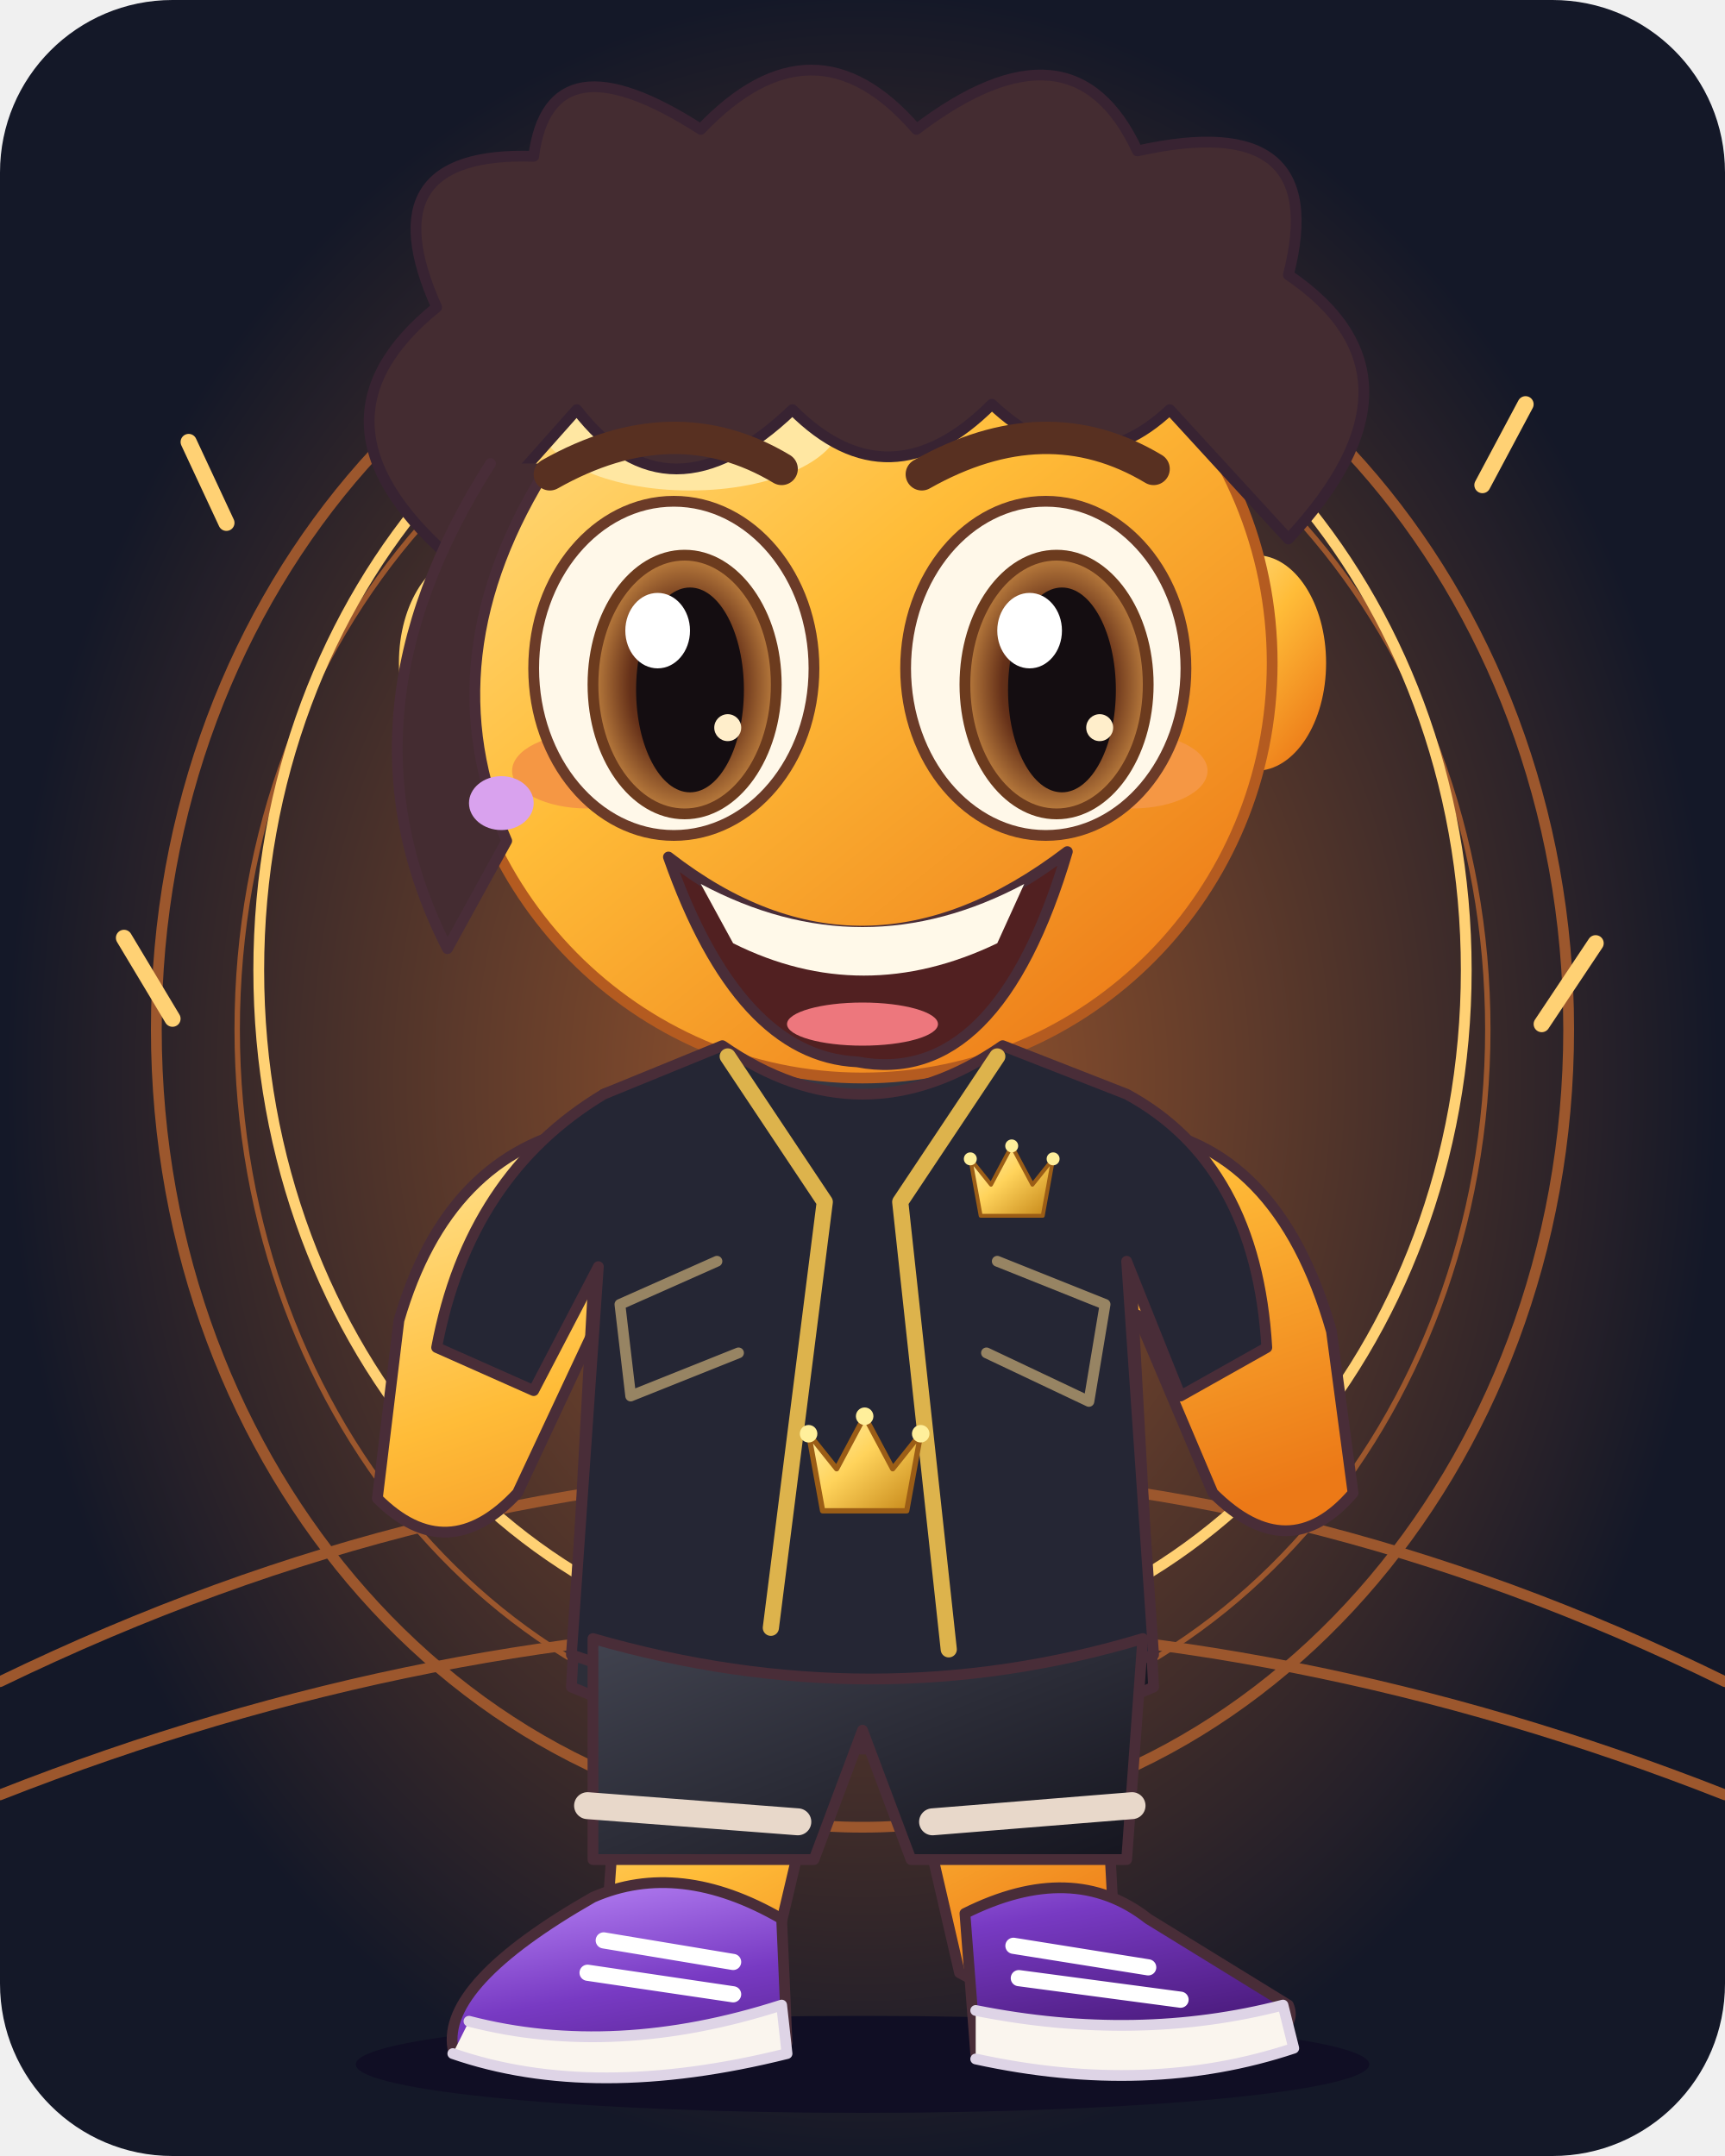
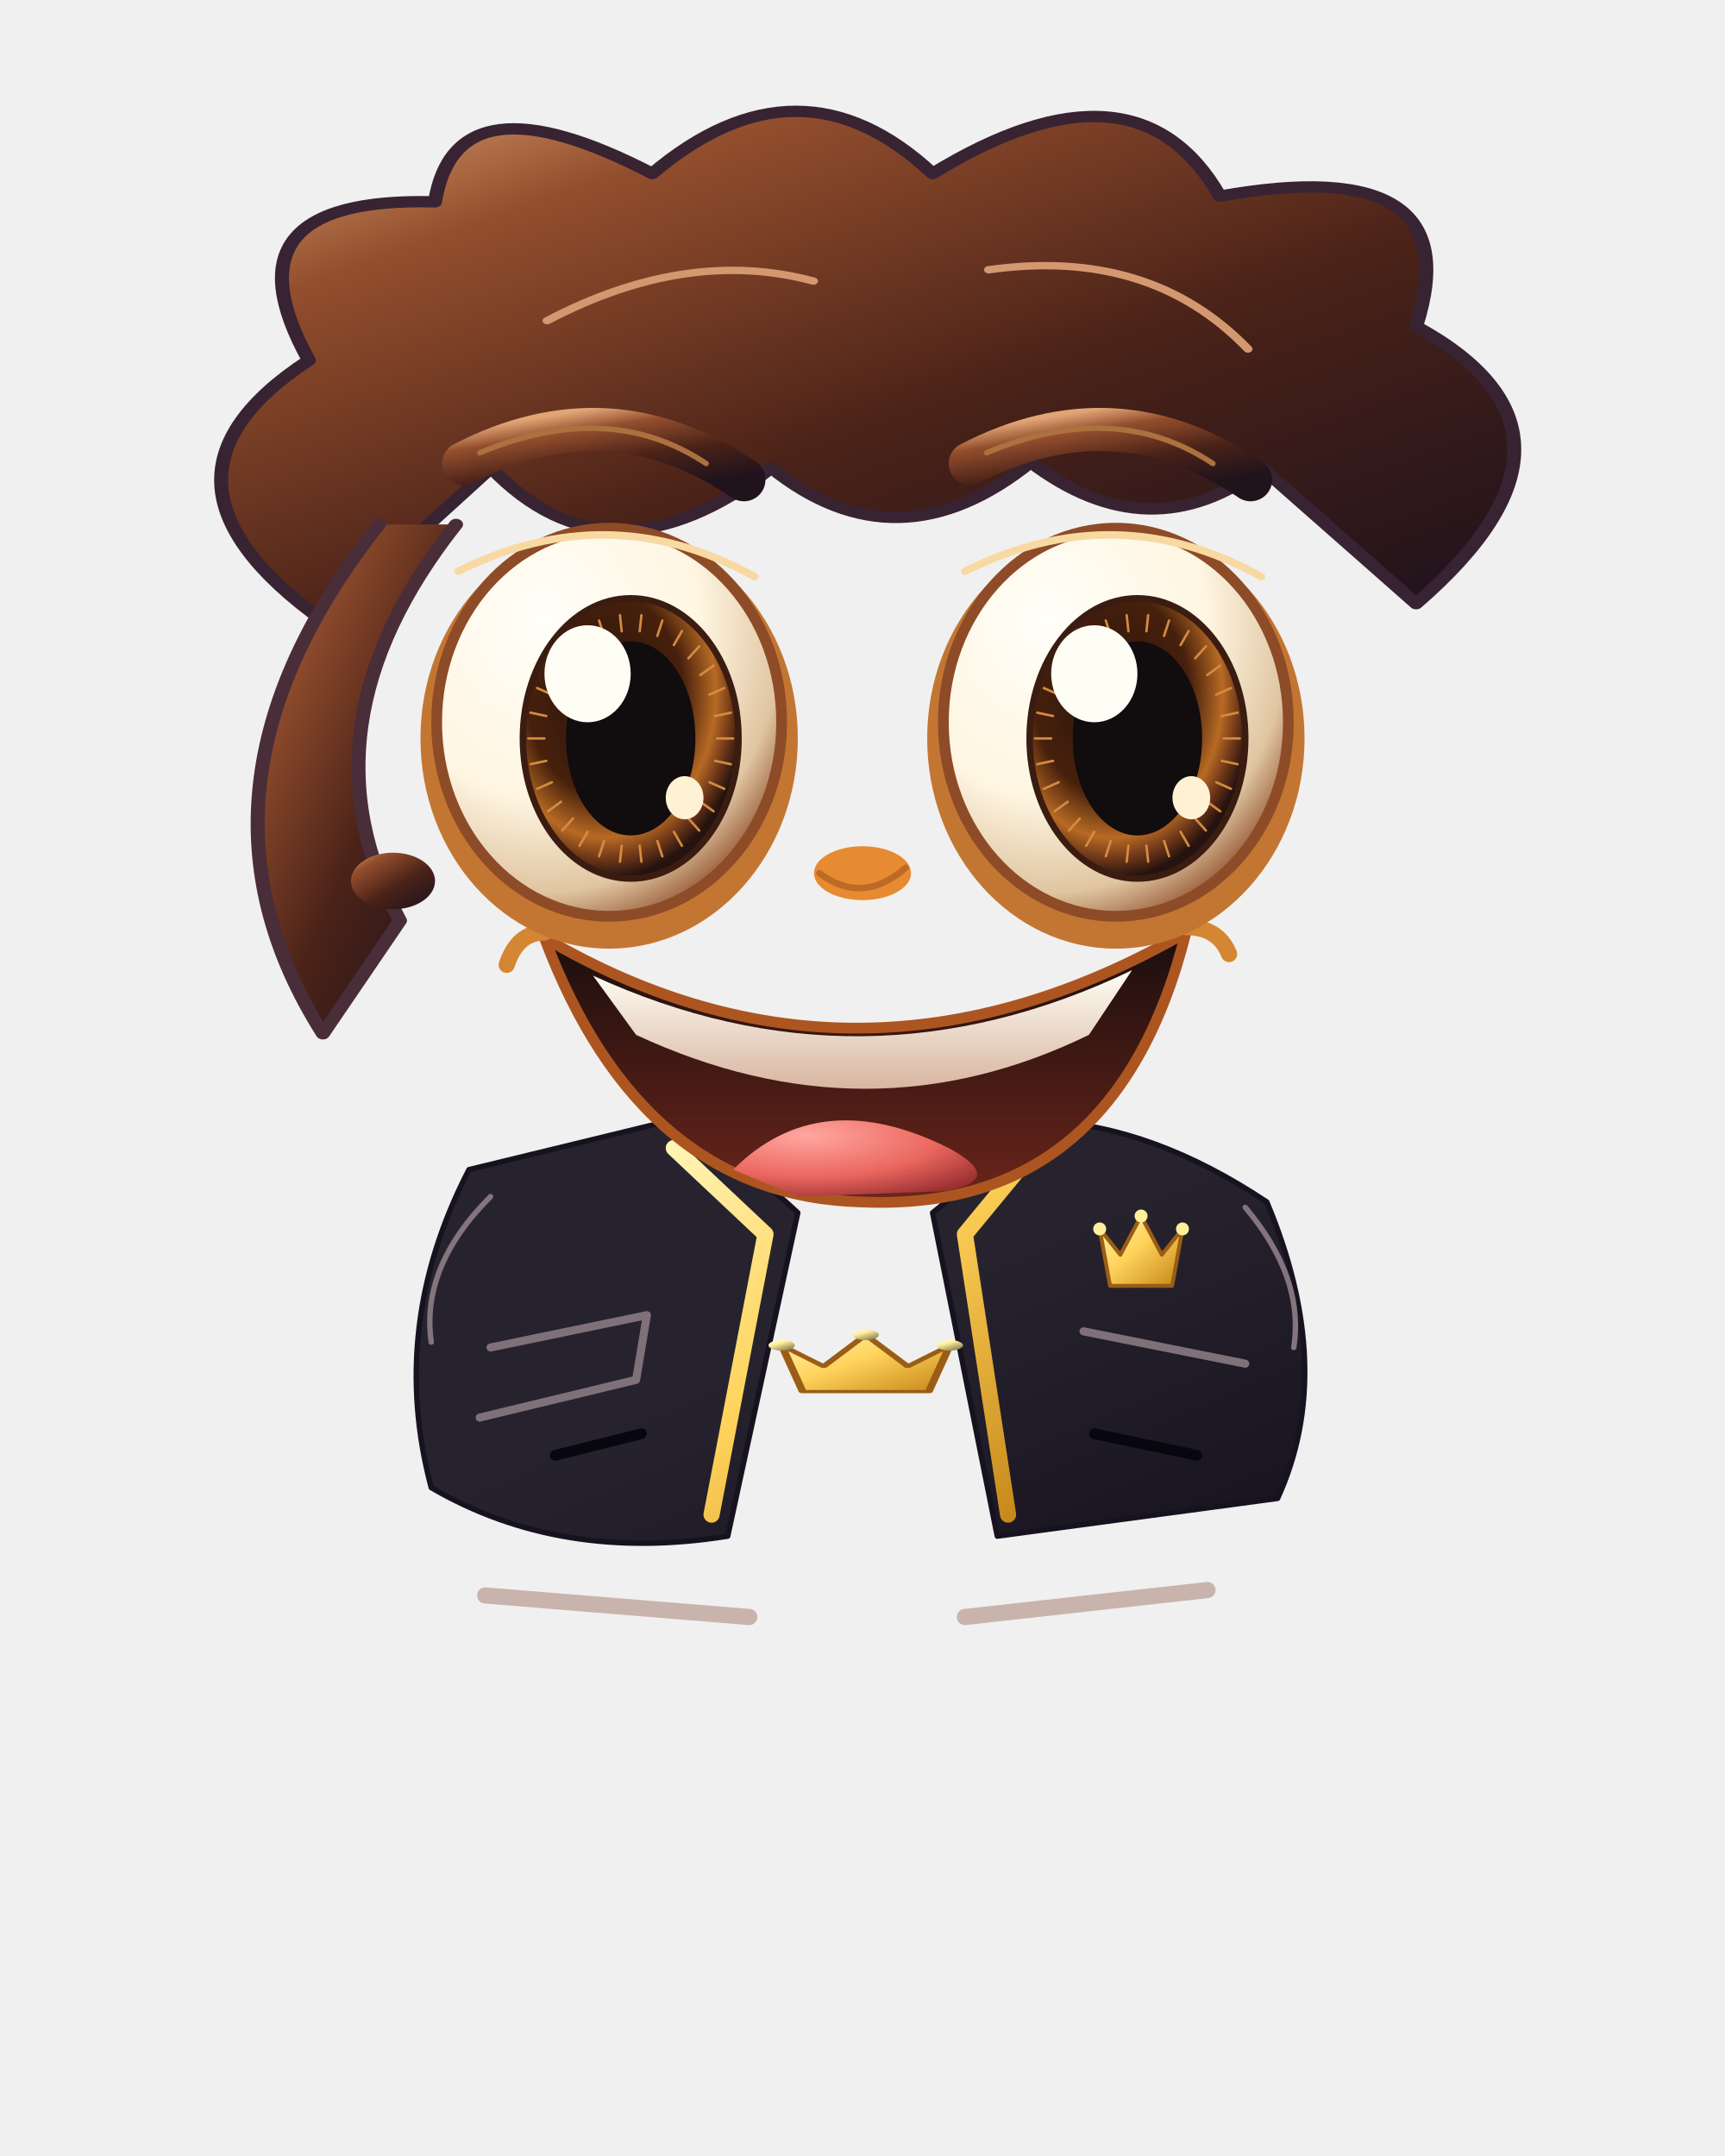
<svg xmlns="http://www.w3.org/2000/svg" width="320" height="400" viewBox="0 0 320 400">
  <defs>
    <linearGradient id="skin" x2=".8" y2="1">
      <stop stop-color="#ffe79a" />
      <stop offset=".48" stop-color="#ffbc38" />
      <stop offset="1" stop-color="#ec7917" />
    </linearGradient>
    <linearGradient id="purple" x2=".8" y2="1">
      <stop stop-color="#bd8afa" />
      <stop offset=".45" stop-color="#783ac3" />
      <stop offset="1" stop-color="#41146d" />
    </linearGradient>
    <linearGradient id="gold" x2="1" y2="1">
      <stop stop-color="#fff4b5" />
      <stop offset=".45" stop-color="#ffd35b" />
      <stop offset="1" stop-color="#c38416" />
    </linearGradient>
    <linearGradient id="dark" x2="1" y2="1">
      <stop stop-color="#41434f" />
      <stop offset="1" stop-color="#15151f" />
    </linearGradient>
    <radialGradient id="iris">
      <stop stop-color="#160d0c" />
      <stop offset=".6" stop-color="#663119" />
      <stop offset="1" stop-color="#be803f" />
    </radialGradient>
  </defs>
  <defs>
-     <radialGradient id="bg">
-       <stop stop-color="#9c572d" />
-       <stop offset="1" stop-color="#141828" />
-     </radialGradient>
-   </defs>
-   <rect x="0" y="0" width="320" height="400" rx="32" fill="url(#bg)" stroke="none" stroke-width="2" />
-   <ellipse cx="160" cy="191" rx="131" ry="148" fill="none" stroke="#9c572d" stroke-width="2" />
-   <ellipse cx="160" cy="191" rx="116" ry="132" fill="none" stroke="#9c572d" stroke-width="1" />
-   <path d="M0 312 Q161 234 320 312 M0 333 Q160 270 320 333" fill="none" stroke="#9c572d" stroke-width="2" stroke-linecap="round" stroke-linejoin="round" />
-   <ellipse cx="160" cy="180" rx="112" ry="127" fill="none" stroke="#ffd174" stroke-width="2" />
-   <path d="M42 97 L35 82" fill="none" stroke="#ffd174" stroke-width="3" stroke-linecap="round" stroke-linejoin="round" />
-   <path d="M275 90 L283 75" fill="none" stroke="#ffd174" stroke-width="3" stroke-linecap="round" stroke-linejoin="round" />
-   <path d="M32 189 L23 174" fill="none" stroke="#ffd174" stroke-width="3" stroke-linecap="round" stroke-linejoin="round" />
-   <path d="M286 190 L296 175" fill="none" stroke="#ffd174" stroke-width="3" stroke-linecap="round" stroke-linejoin="round" />
-   <ellipse cx="160" cy="383" rx="94" ry="9" fill="#100e24" stroke="none" stroke-width="0" />
-   <path d="M116 308 L112 365 Q127 375 143 365 L155 314 M166 314 L178 366 Q194 375 207 364 L204 308" fill="url(#skin)" stroke="#492d38" stroke-width="2" stroke-linecap="round" stroke-linejoin="round" />
-   <path d="M110 352 Q126 345 145 356 L146 379 Q105 389 84 380 Q82 368 110 352 M179 355 Q199 345 213 356 L239 372 Q244 384 181 381 Z" fill="url(#purple)" stroke="#492d38" stroke-width="2" stroke-linecap="round" stroke-linejoin="round" />
-   <path d="M87 375 Q114 382 145 372 L146 381 Q110 390 84 381 M181 373 Q211 379 238 372 L240 380 Q213 389 181 382" fill="#faf5ee" stroke="#ded4e6" stroke-width="2" stroke-linecap="round" stroke-linejoin="round" />
-   <path d="M112 360 L136 364 M109 366 L136 370 M188 361 L213 365 M189 367 L219 371" fill="none" stroke="#fff" stroke-width="3" stroke-linecap="round" stroke-linejoin="round" />
-   <path d="M109 209 Q83 214 74 245 L70 278 Q83 291 96 277 L111 245 M210 209 Q237 212 247 247 L251 277 Q239 291 225 277 L211 244" fill="url(#skin)" stroke="#492d38" stroke-width="2" stroke-linecap="round" stroke-linejoin="round" />
-   <path d="M112 203 Q160 185 208 203 L214 313 Q161 336 106 313 Z" fill="url(#dark)" stroke="#492d38" stroke-width="2" stroke-linecap="round" stroke-linejoin="round" />
-   <ellipse cx="87" cy="123" rx="13" ry="20" fill="url(#skin)" stroke="none" stroke-width="2" />
-   <ellipse cx="233" cy="123" rx="13" ry="20" fill="url(#skin)" stroke="none" stroke-width="2" />
-   <ellipse cx="160" cy="123" rx="76" ry="77" fill="url(#skin)" stroke="#b45b20" stroke-width="2" />
-   <ellipse cx="128" cy="78" rx="28" ry="13" fill="#ffe7a2" stroke="none" stroke-width="2" />
-   <ellipse cx="109" cy="143" rx="14" ry="7" fill="#f59744" stroke="none" stroke-width="2" />
-   <ellipse cx="210" cy="143" rx="14" ry="7" fill="#f59744" stroke="none" stroke-width="2" />
-   <path d="M112 203 L134 194 Q160 212 186 194 L209 203 Q233 216 235 250 L219 259 L209 234 L214 307 Q160 326 106 307 L111 235 L99 258 L81 250 Q87 218 112 203 Z" fill="#252634" stroke="#492d38" stroke-width="2" stroke-linecap="round" stroke-linejoin="round" />
-   <path d="M110 304 Q162 319 212 304 L209 345 L169 345 L160 321 L151 345 L110 345 Z" fill="url(#dark)" stroke="#492d38" stroke-width="2" stroke-linecap="round" stroke-linejoin="round" />
-   <path d="M109 335 L148 338 M173 338 L210 335" fill="none" stroke="#e8d8ca" stroke-width="5" stroke-linecap="round" stroke-linejoin="round" />
-   <path d="M135 196 L153 223 L143 302 M185 196 L167 223 L176 306" fill="none" stroke="#ddb34c" stroke-width="3" stroke-linecap="round" stroke-linejoin="round" />
-   <path d="M133 234 L115 242 L117 259 L137 251 M185 234 L205 242 L202 260 L183 251" fill="none" stroke="#978463" stroke-width="2" stroke-linecap="round" stroke-linejoin="round" />
-   <g transform="translate(180 215) scale(0.48)">
+     <radialGradient id="eyeWhite" cx=".3" cy=".23" r=".85">
+       <stop stop-color="#fffef8" />
+       <stop offset=".55" stop-color="#fff6e2" />
+       <stop offset=".85" stop-color="#e0c5a1" />
+       <stop offset="1" stop-color="#9b603d" />
+     </radialGradient>
+     <radialGradient id="brownEye" cx=".38" cy=".34" r=".66">
+       <stop stop-color="#29140b" />
+       <stop offset=".55" stop-color="#47200c" />
+       <stop offset=".78" stop-color="#b76a24" />
+       <stop offset=".9" stop-color="#6b3518" />
+       <stop offset="1" stop-color="#25130f" />
+     </radialGradient>
+     <linearGradient id="mouth" x1="0" y1="0" x2="0" y2="1">
+       <stop stop-color="#190e0d" />
+       <stop offset="1" stop-color="#6c251b" />
+     </linearGradient>
+     <linearGradient id="teeth" x1="0" y1="0" x2="0" y2="1">
+       <stop stop-color="#fffdf3" />
+       <stop offset="1" stop-color="#d8b6a1" />
+     </linearGradient>
+     <radialGradient id="lip" cx=".3" cy=".2" r=".9">
+       <stop stop-color="#ffa7a0" />
+       <stop offset=".6" stop-color="#eb675f" />
+       <stop offset="1" stop-color="#9b3032" />
+     </radialGradient>
+     <linearGradient id="hairShine" x1="0" y1="0" x2=".9" y2="1">
+       <stop stop-color="#e1a575" />
+       <stop offset=".22" stop-color="#934e2d" />
+       <stop offset=".6" stop-color="#4a2218" />
+       <stop offset="1" stop-color="#21131c" />
+     </linearGradient>
+     <linearGradient id="cap" x1=".1" y1="0" x2=".9" y2="1">
+       <stop stop-color="#c084f1" />
+       <stop offset=".28" stop-color="#8e33d1" />
+       <stop offset=".65" stop-color="#57108b" />
+       <stop offset="1" stop-color="#280a49" />
+     </linearGradient>
+     <linearGradient id="charcoal" x1=".15" y1="0" x2=".9" y2="1">
+       <stop stop-color="#5b535b" />
+       <stop offset=".22" stop-color="#302c37" />
+       <stop offset=".6" stop-color="#1d1a23" />
+       <stop offset="1" stop-color="#0d0b12" />
+     </linearGradient>
+   </defs>
+   <defs>
+     <linearGradient id="outfit-basic" x1=".1" y1="0" x2="1" y2="1">
+       <stop stop-color="#27232e" />
+       <stop offset=".45" stop-color="#27232e" />
+       <stop offset="1" stop-color="#16131f" />
+     </linearGradient>
+   </defs>
+   <path d="M87 217 L124 208 Q134 212 148 225 L135 285 Q104 290 80 276 Q72 246 87 217 Z M194 208 Q214 209 235 223 Q248 254 237 278 L185 285 L173 225 Z" fill="url(#outfit-basic)" stroke="#17121f" stroke-width="1" stroke-linecap="round" stroke-linejoin="round" />
+   <path d="M125 213 L142 229 L132 281 M193 212 L179 229 L187 281" fill="none" stroke="url(#gold)" stroke-width="3" stroke-linecap="round" stroke-linejoin="round" />
+   <path d="M91 250 L120 244 L118 256 L89 263 M201 247 L231 253" fill="none" stroke="#807079" stroke-width="1.5" stroke-linecap="round" stroke-linejoin="round" />
+   <path d="M91 222 Q78 235 80 249 M231 224 Q242 237 240 250" fill="none" stroke="#83747d" stroke-width="1" stroke-linecap="round" stroke-linejoin="round" />
+   <path d="M103 270 L119 266 M203 266 L222 270" fill="none" stroke="#080710" stroke-width="2" stroke-linecap="round" stroke-linejoin="round" />
+   <path d="M90 296 L139 300 M179 300 L224 295" fill="none" stroke="#c9b3ad" stroke-width="3" stroke-linecap="round" stroke-linejoin="round" />
+   <g transform="translate(204 228) scale(0.48)">
    <path d="M0 0 L8 10 L16 -5 L24 10 L32 0 L28 22 L4 22 Z" fill="url(#gold)" stroke="#9b5d16" stroke-width="1.5" stroke-linecap="round" stroke-linejoin="round" />
    <ellipse cx="0" cy="0" rx="2.5" ry="2.5" fill="#ffef9b" stroke="none" stroke-width="2" />
    <ellipse cx="16" cy="-5" rx="2.5" ry="2.5" fill="#ffef9b" stroke="none" stroke-width="2" />
    <ellipse cx="32" cy="0" rx="2.5" ry="2.5" fill="#ffef9b" stroke="none" stroke-width="2" />
  </g>
-   <g transform="translate(150 266) scale(0.65)">
-     <path d="M0 0 L8 10 L16 -5 L24 10 L32 0 L28 22 L4 22 Z" fill="url(#gold)" stroke="#9b5d16" stroke-width="1.5" stroke-linecap="round" stroke-linejoin="round" />
-     <ellipse cx="0" cy="0" rx="2.5" ry="2.5" fill="#ffef9b" stroke="none" stroke-width="2" />
-     <ellipse cx="16" cy="-5" rx="2.5" ry="2.5" fill="#ffef9b" stroke="none" stroke-width="2" />
-     <ellipse cx="32" cy="0" rx="2.5" ry="2.5" fill="#ffef9b" stroke="none" stroke-width="2" />
+   <defs>
+     <linearGradient id="styles-classic-mat0" x1=".1" y1="0" x2=".8" y2="1">
+       <stop stop-color="#ffffdc" />
+       <stop offset=".35" stop-color="#ffef9b" />
+       <stop offset="1" stop-color="#7f774d" />
+     </linearGradient>
+   </defs>
+   <g transform="translate(-80 90) scale(1.5 .6)">
+     <g transform="translate(150 266) scale(0.65)">
+       <path d="M0 0 L8 10 L16 -5 L24 10 L32 0 L28 22 L4 22 Z" fill="url(#gold)" stroke="#9b5d16" stroke-width="1.5" stroke-linecap="round" stroke-linejoin="round" />
+       <ellipse cx="0" cy="0" rx="2.5" ry="2.5" fill="url(#styles-classic-mat0)" stroke="none" stroke-width="2" />
+       <ellipse cx="16" cy="-5" rx="2.5" ry="2.5" fill="url(#styles-classic-mat0)" stroke="none" stroke-width="2" />
+       <ellipse cx="32" cy="0" rx="2.5" ry="2.5" fill="url(#styles-classic-mat0)" stroke="none" stroke-width="2" />
+     </g>
  </g>
-   <path d="M83 103 Q55 78 81 57 Q68 28 99 29 Q102 6 130 24 Q151 2 170 24 Q199 2 211 28 Q247 20 239 51 Q267 70 239 100 L217 76 Q201 91 184 75 Q165 94 147 76 Q124 98 107 76 Z" fill="#442c31" stroke="#382332" stroke-width="2" stroke-linecap="round" stroke-linejoin="round" />
-   <path d="M91 86 Q61 133 83 176 L94 156 Q79 122 102 86" fill="#442c31" stroke="#492d38" stroke-width="2" stroke-linecap="round" stroke-linejoin="round" />
-   <ellipse cx="93" cy="149" rx="6" ry="5" fill="#d9a2ee" stroke="none" stroke-width="2" />
-   <path d="M124 159 Q160 187 198 158 Q185 202 159 197 Q137 196 124 159" fill="#512021" stroke="#492d38" stroke-width="2" stroke-linecap="round" stroke-linejoin="round" />
-   <path d="M130 164 Q160 180 190 164 L185 175 Q160 187 136 175" fill="#fff9e9" stroke="none" stroke-width="2" stroke-linecap="round" stroke-linejoin="round" />
-   <ellipse cx="160" cy="190" rx="14" ry="4" fill="#ed777d" stroke="none" stroke-width="2" />
-   <ellipse cx="125" cy="124" rx="26" ry="31" fill="#fff8e9" stroke="#6b3b28" stroke-width="2" />
-   <ellipse cx="127" cy="127" rx="17" ry="24" fill="url(#iris)" stroke="#6c3b1e" stroke-width="2" />
-   <ellipse cx="128" cy="128" rx="10" ry="19" fill="#140d11" stroke="none" stroke-width="2" />
-   <ellipse cx="122" cy="117" rx="6" ry="7" fill="#fff" stroke="none" stroke-width="2" />
-   <ellipse cx="135" cy="135" rx="2.5" ry="2.5" fill="#ffeecb" stroke="none" stroke-width="2" />
-   <path d="M102 88 Q125 75 145 87" fill="none" stroke="#583021" stroke-width="6" stroke-linecap="round" stroke-linejoin="round" />
-   <ellipse cx="194" cy="124" rx="26" ry="31" fill="#fff8e9" stroke="#6b3b28" stroke-width="2" />
-   <ellipse cx="196" cy="127" rx="17" ry="24" fill="url(#iris)" stroke="#6c3b1e" stroke-width="2" />
-   <ellipse cx="197" cy="128" rx="10" ry="19" fill="#140d11" stroke="none" stroke-width="2" />
-   <ellipse cx="191" cy="117" rx="6" ry="7" fill="#fff" stroke="none" stroke-width="2" />
-   <ellipse cx="204" cy="135" rx="2.5" ry="2.5" fill="#ffeecb" stroke="none" stroke-width="2" />
-   <path d="M171 88 Q194 75 214 87" fill="none" stroke="#583021" stroke-width="6" stroke-linecap="round" stroke-linejoin="round" />
+   <defs>
+     <linearGradient id="hair-girl-curls-mat0" x1=".1" y1="0" x2=".8" y2="1">
+       <stop stop-color="#603e45" />
+       <stop offset=".35" stop-color="#442c31" />
+       <stop offset="1" stop-color="#221618" />
+     </linearGradient>
+     <linearGradient id="hair-girl-curls-mat1" x1=".1" y1="0" x2=".8" y2="1">
+       <stop stop-color="#ffe6ff" />
+       <stop offset=".35" stop-color="#d9a2ee" />
+       <stop offset="1" stop-color="#6c5177" />
+     </linearGradient>
+   </defs>
+   <g transform="translate(-48 7) scale(1.3 1.05)">
+     <path d="M83 103 Q55 78 81 57 Q68 28 99 29 Q102 6 130 24 Q151 2 170 24 Q199 2 211 28 Q247 20 239 51 Q267 70 239 100 L217 76 Q201 91 184 75 Q165 94 147 76 Q124 98 107 76 Z" fill="url(#hairShine)" stroke="#382332" stroke-width="2" stroke-linecap="round" stroke-linejoin="round" />
+     <path d="M91 86 Q61 133 83 176 L94 156 Q79 122 102 86" fill="url(#hairShine)" stroke="#492d38" stroke-width="2" stroke-linecap="round" stroke-linejoin="round" />
+     <ellipse cx="93" cy="149" rx="6" ry="5" fill="url(#hairShine)" stroke="none" stroke-width="2" />
+     <path d="M115 50 Q135 37 153 43 M178 41 Q201 37 215 55" fill="none" stroke="#d3986f" stroke-width="1.3" stroke-linecap="round" stroke-linejoin="round" />
+   </g>
+   <ellipse cx="160" cy="162" rx="9" ry="5" fill="#e68b31" stroke="none" stroke-width="2" />
+   <path d="M152 162 Q160 168 168 161" fill="none" stroke="#bd6a26" stroke-width="1.2" stroke-linecap="round" stroke-linejoin="round" />
+   <path d="M101 174 Q159 208 220 173 Q207 225 160 223 Q119 222 101 174 Z" fill="url(#mouth)" stroke="#ad5520" stroke-width="2" stroke-linecap="round" stroke-linejoin="round" />
+   <path d="M110 181 Q160 204 210 180 L202 192 Q161 212 118 192 Z" fill="url(#teeth)" stroke="none" stroke-width="2" stroke-linecap="round" stroke-linejoin="round" />
+   <path d="M136 217 Q152 201 176 213 Q187 219 175 221 L148 222 Z" fill="url(#lip)" stroke="none" stroke-width="2" stroke-linecap="round" stroke-linejoin="round" />
+   <path d="M101 173 Q96 173 94 179 M220 172 Q226 172 228 177" fill="none" stroke="#d48632" stroke-width="3" stroke-linecap="round" stroke-linejoin="round" />
+   <ellipse cx="113" cy="137" rx="35" ry="39" fill="#c37632" stroke="none" stroke-width="2" />
+   <ellipse cx="113" cy="134" rx="33" ry="37" fill="#8d4c27" stroke="none" stroke-width="2" />
+   <ellipse cx="113" cy="134" rx="31" ry="35" fill="url(#eyeWhite)" stroke="none" stroke-width="2" />
+   <ellipse cx="117" cy="137" rx="20" ry="26" fill="url(#brownEye)" stroke="#3a1c10" stroke-width="1.2" />
+   <path d="M133.00 137.00 L136.00 137.00" fill="none" stroke="#d48a40" stroke-width="0.45" stroke-linecap="round" stroke-linejoin="round" />
+   <path d="M132.65 141.16 L135.58 141.78" fill="none" stroke="#d48a40" stroke-width="0.45" stroke-linecap="round" stroke-linejoin="round" />
+   <path d="M131.62 145.13 L134.36 146.35" fill="none" stroke="#d48a40" stroke-width="0.45" stroke-linecap="round" stroke-linejoin="round" />
+   <path d="M129.94 148.76 L132.37 150.52" fill="none" stroke="#d48a40" stroke-width="0.45" stroke-linecap="round" stroke-linejoin="round" />
+   <path d="M127.71 151.86 L129.71 154.09" fill="none" stroke="#d48a40" stroke-width="0.45" stroke-linecap="round" stroke-linejoin="round" />
+   <path d="M125.00 154.32 L126.50 156.92" fill="none" stroke="#d48a40" stroke-width="0.45" stroke-linecap="round" stroke-linejoin="round" />
+   <path d="M121.94 156.02 L122.87 158.87" fill="none" stroke="#d48a40" stroke-width="0.45" stroke-linecap="round" stroke-linejoin="round" />
+   <path d="M118.67 156.89 L118.99 159.87" fill="none" stroke="#d48a40" stroke-width="0.45" stroke-linecap="round" stroke-linejoin="round" />
+   <path d="M115.33 156.89 L115.01 159.87" fill="none" stroke="#d48a40" stroke-width="0.45" stroke-linecap="round" stroke-linejoin="round" />
+   <path d="M112.06 156.02 L111.13 158.87" fill="none" stroke="#d48a40" stroke-width="0.45" stroke-linecap="round" stroke-linejoin="round" />
+   <path d="M109.00 154.32 L107.50 156.92" fill="none" stroke="#d48a40" stroke-width="0.45" stroke-linecap="round" stroke-linejoin="round" />
+   <path d="M106.29 151.86 L104.29 154.09" fill="none" stroke="#d48a40" stroke-width="0.45" stroke-linecap="round" stroke-linejoin="round" />
+   <path d="M104.06 148.76 L101.63 150.52" fill="none" stroke="#d48a40" stroke-width="0.45" stroke-linecap="round" stroke-linejoin="round" />
+   <path d="M102.38 145.13 L99.64 146.35" fill="none" stroke="#d48a40" stroke-width="0.45" stroke-linecap="round" stroke-linejoin="round" />
+   <path d="M101.35 141.16 L98.42 141.78" fill="none" stroke="#d48a40" stroke-width="0.45" stroke-linecap="round" stroke-linejoin="round" />
+   <path d="M101.00 137.00 L98.00 137.00" fill="none" stroke="#d48a40" stroke-width="0.45" stroke-linecap="round" stroke-linejoin="round" />
+   <path d="M101.35 132.84 L98.42 132.22" fill="none" stroke="#d48a40" stroke-width="0.45" stroke-linecap="round" stroke-linejoin="round" />
+   <path d="M102.38 128.87 L99.64 127.65" fill="none" stroke="#d48a40" stroke-width="0.45" stroke-linecap="round" stroke-linejoin="round" />
+   <path d="M104.06 125.24 L101.63 123.48" fill="none" stroke="#d48a40" stroke-width="0.45" stroke-linecap="round" stroke-linejoin="round" />
+   <path d="M106.29 122.14 L104.29 119.91" fill="none" stroke="#d48a40" stroke-width="0.45" stroke-linecap="round" stroke-linejoin="round" />
+   <path d="M109.00 119.68 L107.50 117.08" fill="none" stroke="#d48a40" stroke-width="0.45" stroke-linecap="round" stroke-linejoin="round" />
+   <path d="M112.06 117.98 L111.13 115.13" fill="none" stroke="#d48a40" stroke-width="0.45" stroke-linecap="round" stroke-linejoin="round" />
+   <path d="M115.33 117.11 L115.01 114.13" fill="none" stroke="#d48a40" stroke-width="0.45" stroke-linecap="round" stroke-linejoin="round" />
+   <path d="M118.67 117.11 L118.99 114.13" fill="none" stroke="#d48a40" stroke-width="0.45" stroke-linecap="round" stroke-linejoin="round" />
+   <path d="M121.94 117.98 L122.87 115.13" fill="none" stroke="#d48a40" stroke-width="0.45" stroke-linecap="round" stroke-linejoin="round" />
+   <path d="M125.00 119.68 L126.50 117.08" fill="none" stroke="#d48a40" stroke-width="0.45" stroke-linecap="round" stroke-linejoin="round" />
+   <path d="M127.71 122.14 L129.71 119.91" fill="none" stroke="#d48a40" stroke-width="0.45" stroke-linecap="round" stroke-linejoin="round" />
+   <path d="M129.94 125.24 L132.37 123.48" fill="none" stroke="#d48a40" stroke-width="0.45" stroke-linecap="round" stroke-linejoin="round" />
+   <path d="M131.62 128.87 L134.36 127.65" fill="none" stroke="#d48a40" stroke-width="0.45" stroke-linecap="round" stroke-linejoin="round" />
+   <path d="M132.65 132.84 L135.58 132.22" fill="none" stroke="#d48a40" stroke-width="0.45" stroke-linecap="round" stroke-linejoin="round" />
+   <ellipse cx="117" cy="137" rx="12" ry="18" fill="#110c0d" stroke="none" stroke-width="2" />
+   <ellipse cx="109" cy="125" rx="8" ry="9" fill="#fffef5" stroke="none" stroke-width="2" />
+   <ellipse cx="127" cy="148" rx="3.5" ry="4" fill="#fff1d3" stroke="none" stroke-width="2" />
+   <path d="M85 106 Q113 92 140 107" fill="none" stroke="#f9d9a2" stroke-width="1.4" stroke-linecap="round" stroke-linejoin="round" />
+   <path d="M86 86 Q113 72 138 89" fill="none" stroke="url(#hairShine)" stroke-width="8" stroke-linecap="round" stroke-linejoin="round" />
+   <path d="M89 84 Q113 74 131 86" fill="none" stroke="#ab713f" stroke-width="1" stroke-linecap="round" stroke-linejoin="round" />
+   <ellipse cx="207" cy="137" rx="35" ry="39" fill="#c37632" stroke="none" stroke-width="2" />
+   <ellipse cx="207" cy="134" rx="33" ry="37" fill="#8d4c27" stroke="none" stroke-width="2" />
+   <ellipse cx="207" cy="134" rx="31" ry="35" fill="url(#eyeWhite)" stroke="none" stroke-width="2" />
+   <ellipse cx="211" cy="137" rx="20" ry="26" fill="url(#brownEye)" stroke="#3a1c10" stroke-width="1.2" />
+   <path d="M227.00 137.00 L230.00 137.00" fill="none" stroke="#d48a40" stroke-width="0.45" stroke-linecap="round" stroke-linejoin="round" />
+   <path d="M226.65 141.16 L229.58 141.78" fill="none" stroke="#d48a40" stroke-width="0.45" stroke-linecap="round" stroke-linejoin="round" />
+   <path d="M225.62 145.13 L228.36 146.35" fill="none" stroke="#d48a40" stroke-width="0.45" stroke-linecap="round" stroke-linejoin="round" />
+   <path d="M223.94 148.76 L226.37 150.52" fill="none" stroke="#d48a40" stroke-width="0.45" stroke-linecap="round" stroke-linejoin="round" />
+   <path d="M221.71 151.86 L223.71 154.09" fill="none" stroke="#d48a40" stroke-width="0.45" stroke-linecap="round" stroke-linejoin="round" />
+   <path d="M219.00 154.32 L220.50 156.92" fill="none" stroke="#d48a40" stroke-width="0.45" stroke-linecap="round" stroke-linejoin="round" />
+   <path d="M215.94 156.02 L216.87 158.87" fill="none" stroke="#d48a40" stroke-width="0.45" stroke-linecap="round" stroke-linejoin="round" />
+   <path d="M212.67 156.89 L212.99 159.87" fill="none" stroke="#d48a40" stroke-width="0.45" stroke-linecap="round" stroke-linejoin="round" />
+   <path d="M209.33 156.89 L209.01 159.87" fill="none" stroke="#d48a40" stroke-width="0.45" stroke-linecap="round" stroke-linejoin="round" />
+   <path d="M206.06 156.02 L205.13 158.87" fill="none" stroke="#d48a40" stroke-width="0.45" stroke-linecap="round" stroke-linejoin="round" />
+   <path d="M203.00 154.32 L201.50 156.92" fill="none" stroke="#d48a40" stroke-width="0.45" stroke-linecap="round" stroke-linejoin="round" />
+   <path d="M200.29 151.86 L198.29 154.09" fill="none" stroke="#d48a40" stroke-width="0.45" stroke-linecap="round" stroke-linejoin="round" />
+   <path d="M198.06 148.76 L195.63 150.52" fill="none" stroke="#d48a40" stroke-width="0.45" stroke-linecap="round" stroke-linejoin="round" />
+   <path d="M196.38 145.13 L193.64 146.35" fill="none" stroke="#d48a40" stroke-width="0.45" stroke-linecap="round" stroke-linejoin="round" />
+   <path d="M195.35 141.16 L192.42 141.78" fill="none" stroke="#d48a40" stroke-width="0.45" stroke-linecap="round" stroke-linejoin="round" />
+   <path d="M195.00 137.00 L192.00 137.00" fill="none" stroke="#d48a40" stroke-width="0.45" stroke-linecap="round" stroke-linejoin="round" />
+   <path d="M195.35 132.84 L192.42 132.22" fill="none" stroke="#d48a40" stroke-width="0.45" stroke-linecap="round" stroke-linejoin="round" />
+   <path d="M196.38 128.87 L193.64 127.65" fill="none" stroke="#d48a40" stroke-width="0.45" stroke-linecap="round" stroke-linejoin="round" />
+   <path d="M198.06 125.24 L195.63 123.48" fill="none" stroke="#d48a40" stroke-width="0.45" stroke-linecap="round" stroke-linejoin="round" />
+   <path d="M200.29 122.14 L198.29 119.91" fill="none" stroke="#d48a40" stroke-width="0.45" stroke-linecap="round" stroke-linejoin="round" />
+   <path d="M203.00 119.68 L201.50 117.08" fill="none" stroke="#d48a40" stroke-width="0.45" stroke-linecap="round" stroke-linejoin="round" />
+   <path d="M206.06 117.98 L205.13 115.13" fill="none" stroke="#d48a40" stroke-width="0.45" stroke-linecap="round" stroke-linejoin="round" />
+   <path d="M209.33 117.11 L209.01 114.13" fill="none" stroke="#d48a40" stroke-width="0.45" stroke-linecap="round" stroke-linejoin="round" />
+   <path d="M212.67 117.11 L212.99 114.13" fill="none" stroke="#d48a40" stroke-width="0.45" stroke-linecap="round" stroke-linejoin="round" />
+   <path d="M215.94 117.98 L216.87 115.13" fill="none" stroke="#d48a40" stroke-width="0.45" stroke-linecap="round" stroke-linejoin="round" />
+   <path d="M219.00 119.68 L220.50 117.08" fill="none" stroke="#d48a40" stroke-width="0.45" stroke-linecap="round" stroke-linejoin="round" />
+   <path d="M221.71 122.14 L223.71 119.91" fill="none" stroke="#d48a40" stroke-width="0.45" stroke-linecap="round" stroke-linejoin="round" />
+   <path d="M223.94 125.24 L226.37 123.48" fill="none" stroke="#d48a40" stroke-width="0.45" stroke-linecap="round" stroke-linejoin="round" />
+   <path d="M225.62 128.87 L228.36 127.65" fill="none" stroke="#d48a40" stroke-width="0.45" stroke-linecap="round" stroke-linejoin="round" />
+   <path d="M226.65 132.84 L229.58 132.22" fill="none" stroke="#d48a40" stroke-width="0.45" stroke-linecap="round" stroke-linejoin="round" />
+   <ellipse cx="211" cy="137" rx="12" ry="18" fill="#110c0d" stroke="none" stroke-width="2" />
+   <ellipse cx="203" cy="125" rx="8" ry="9" fill="#fffef5" stroke="none" stroke-width="2" />
+   <ellipse cx="221" cy="148" rx="3.5" ry="4" fill="#fff1d3" stroke="none" stroke-width="2" />
+   <path d="M179 106 Q207 92 234 107" fill="none" stroke="#f9d9a2" stroke-width="1.4" stroke-linecap="round" stroke-linejoin="round" />
+   <path d="M180 86 Q207 72 232 89" fill="none" stroke="url(#hairShine)" stroke-width="8" stroke-linecap="round" stroke-linejoin="round" />
+   <path d="M183 84 Q207 74 225 86" fill="none" stroke="#ab713f" stroke-width="1" stroke-linecap="round" stroke-linejoin="round" />
</svg>
